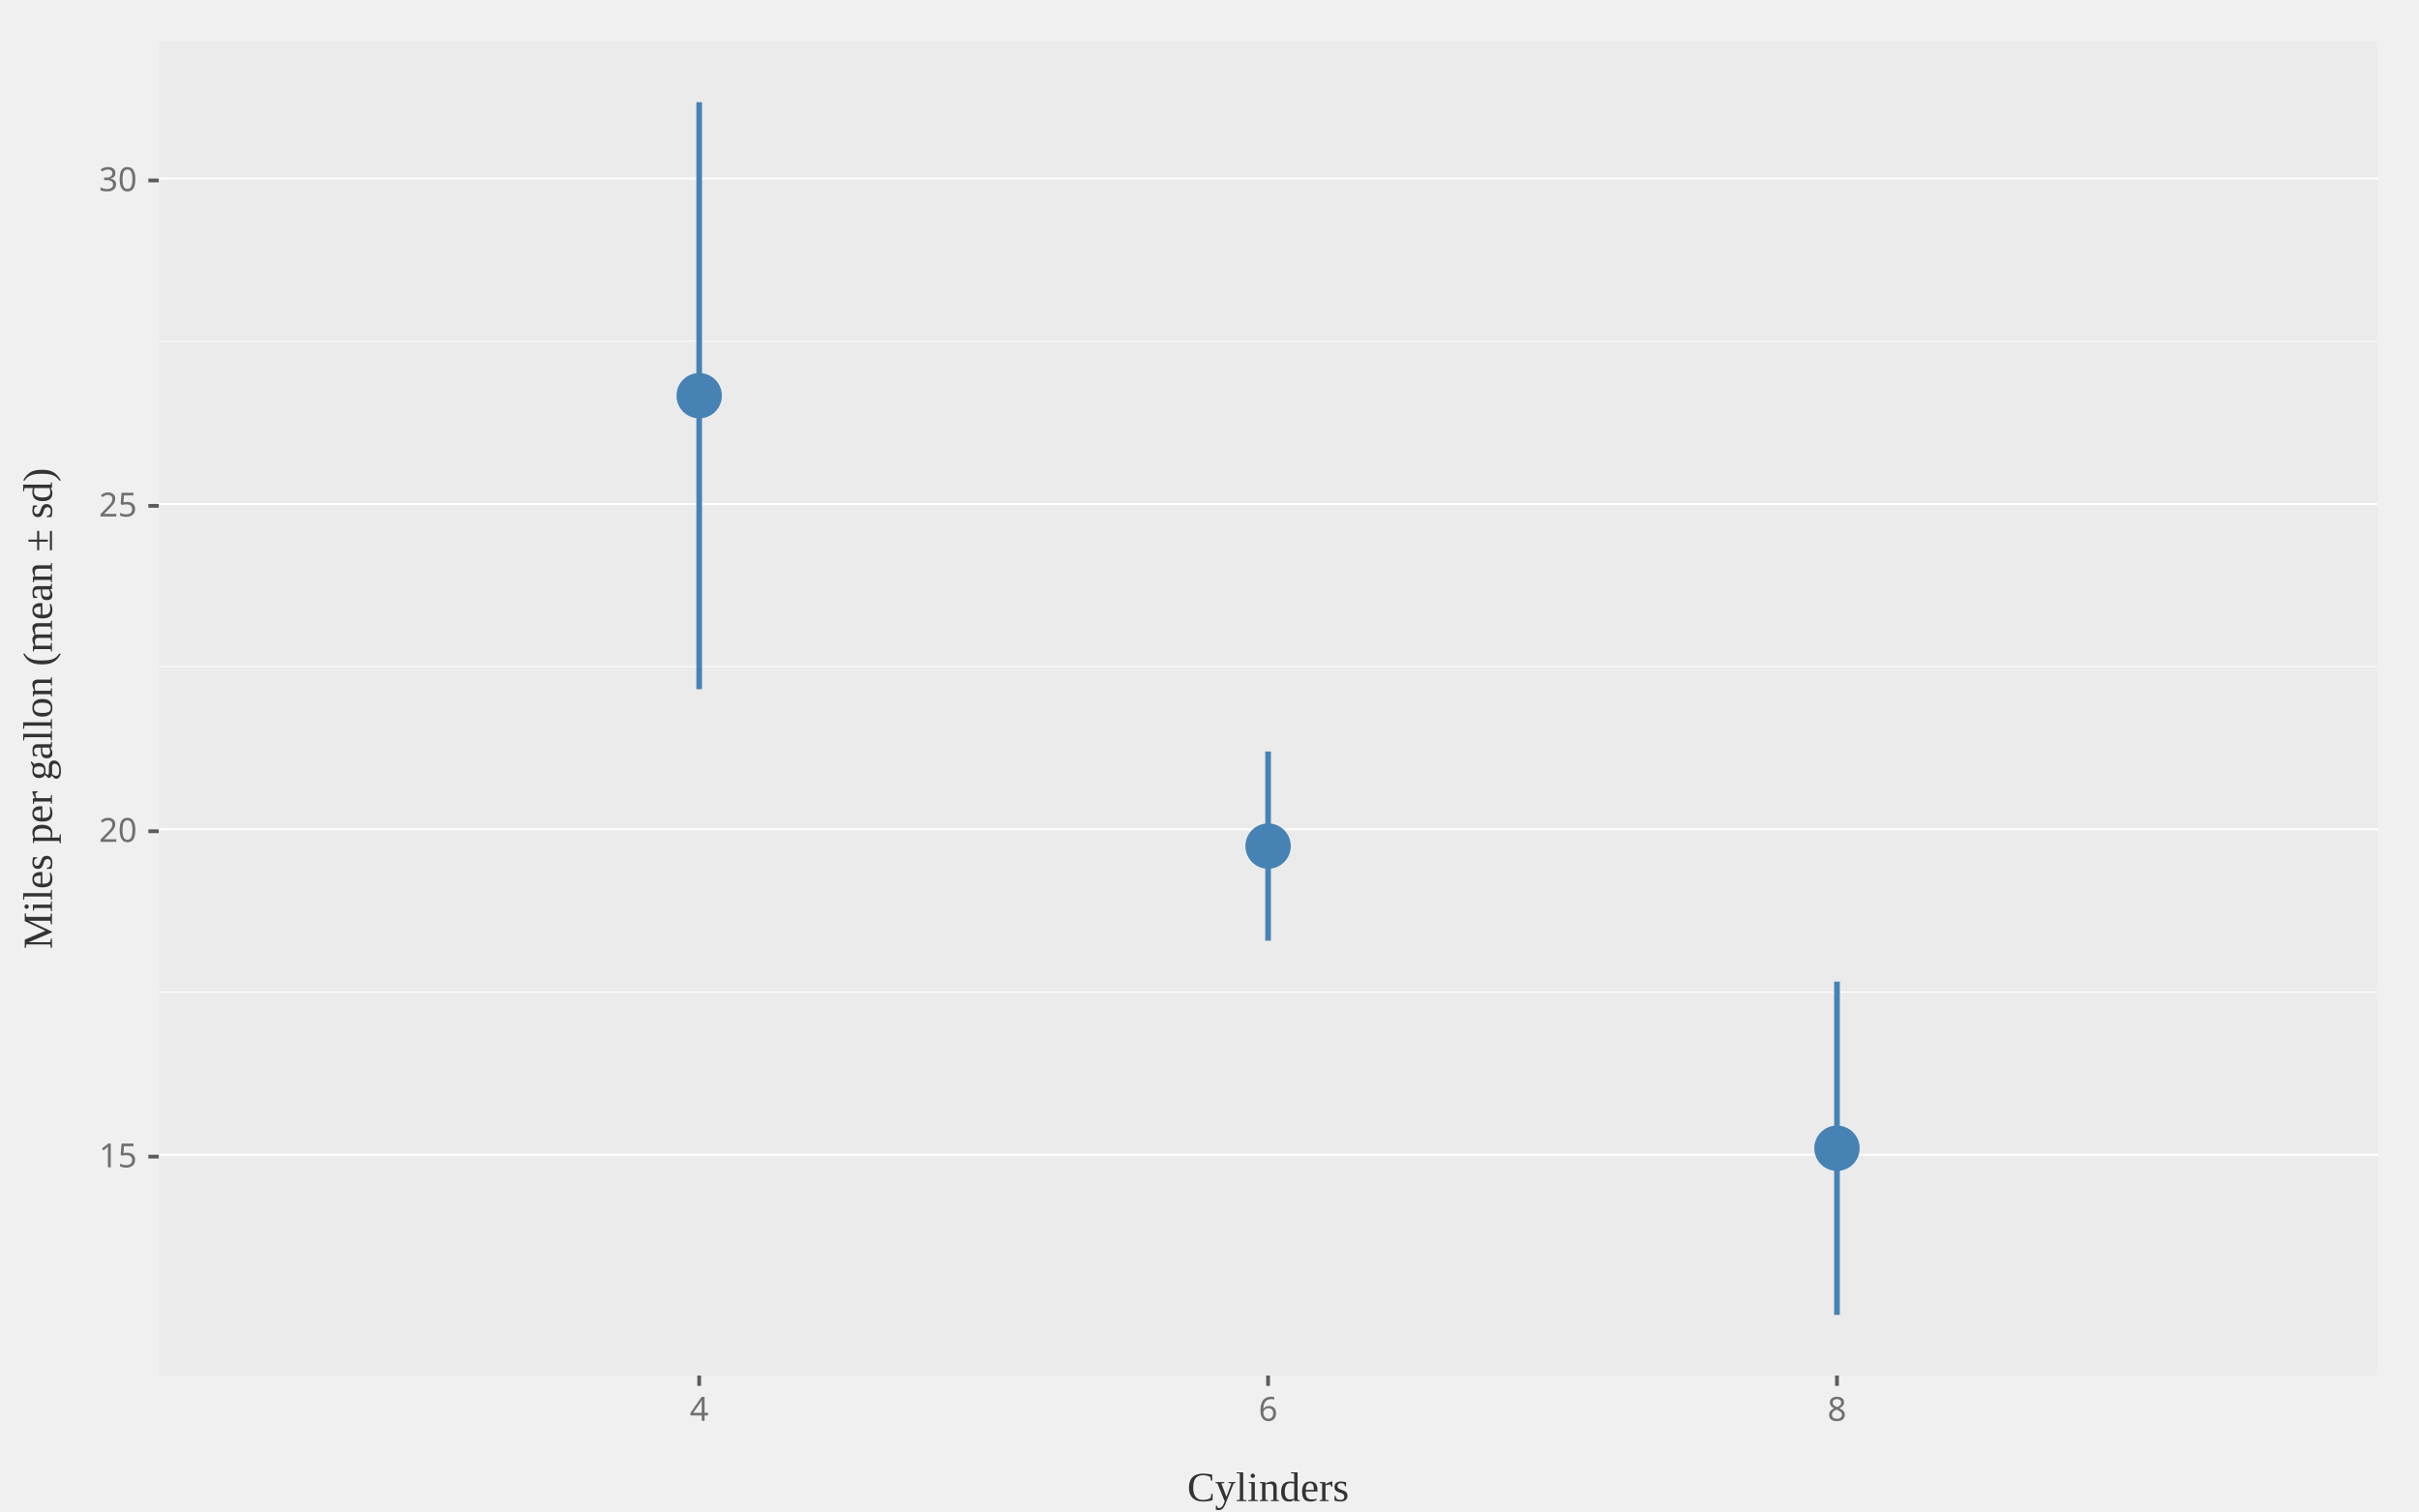
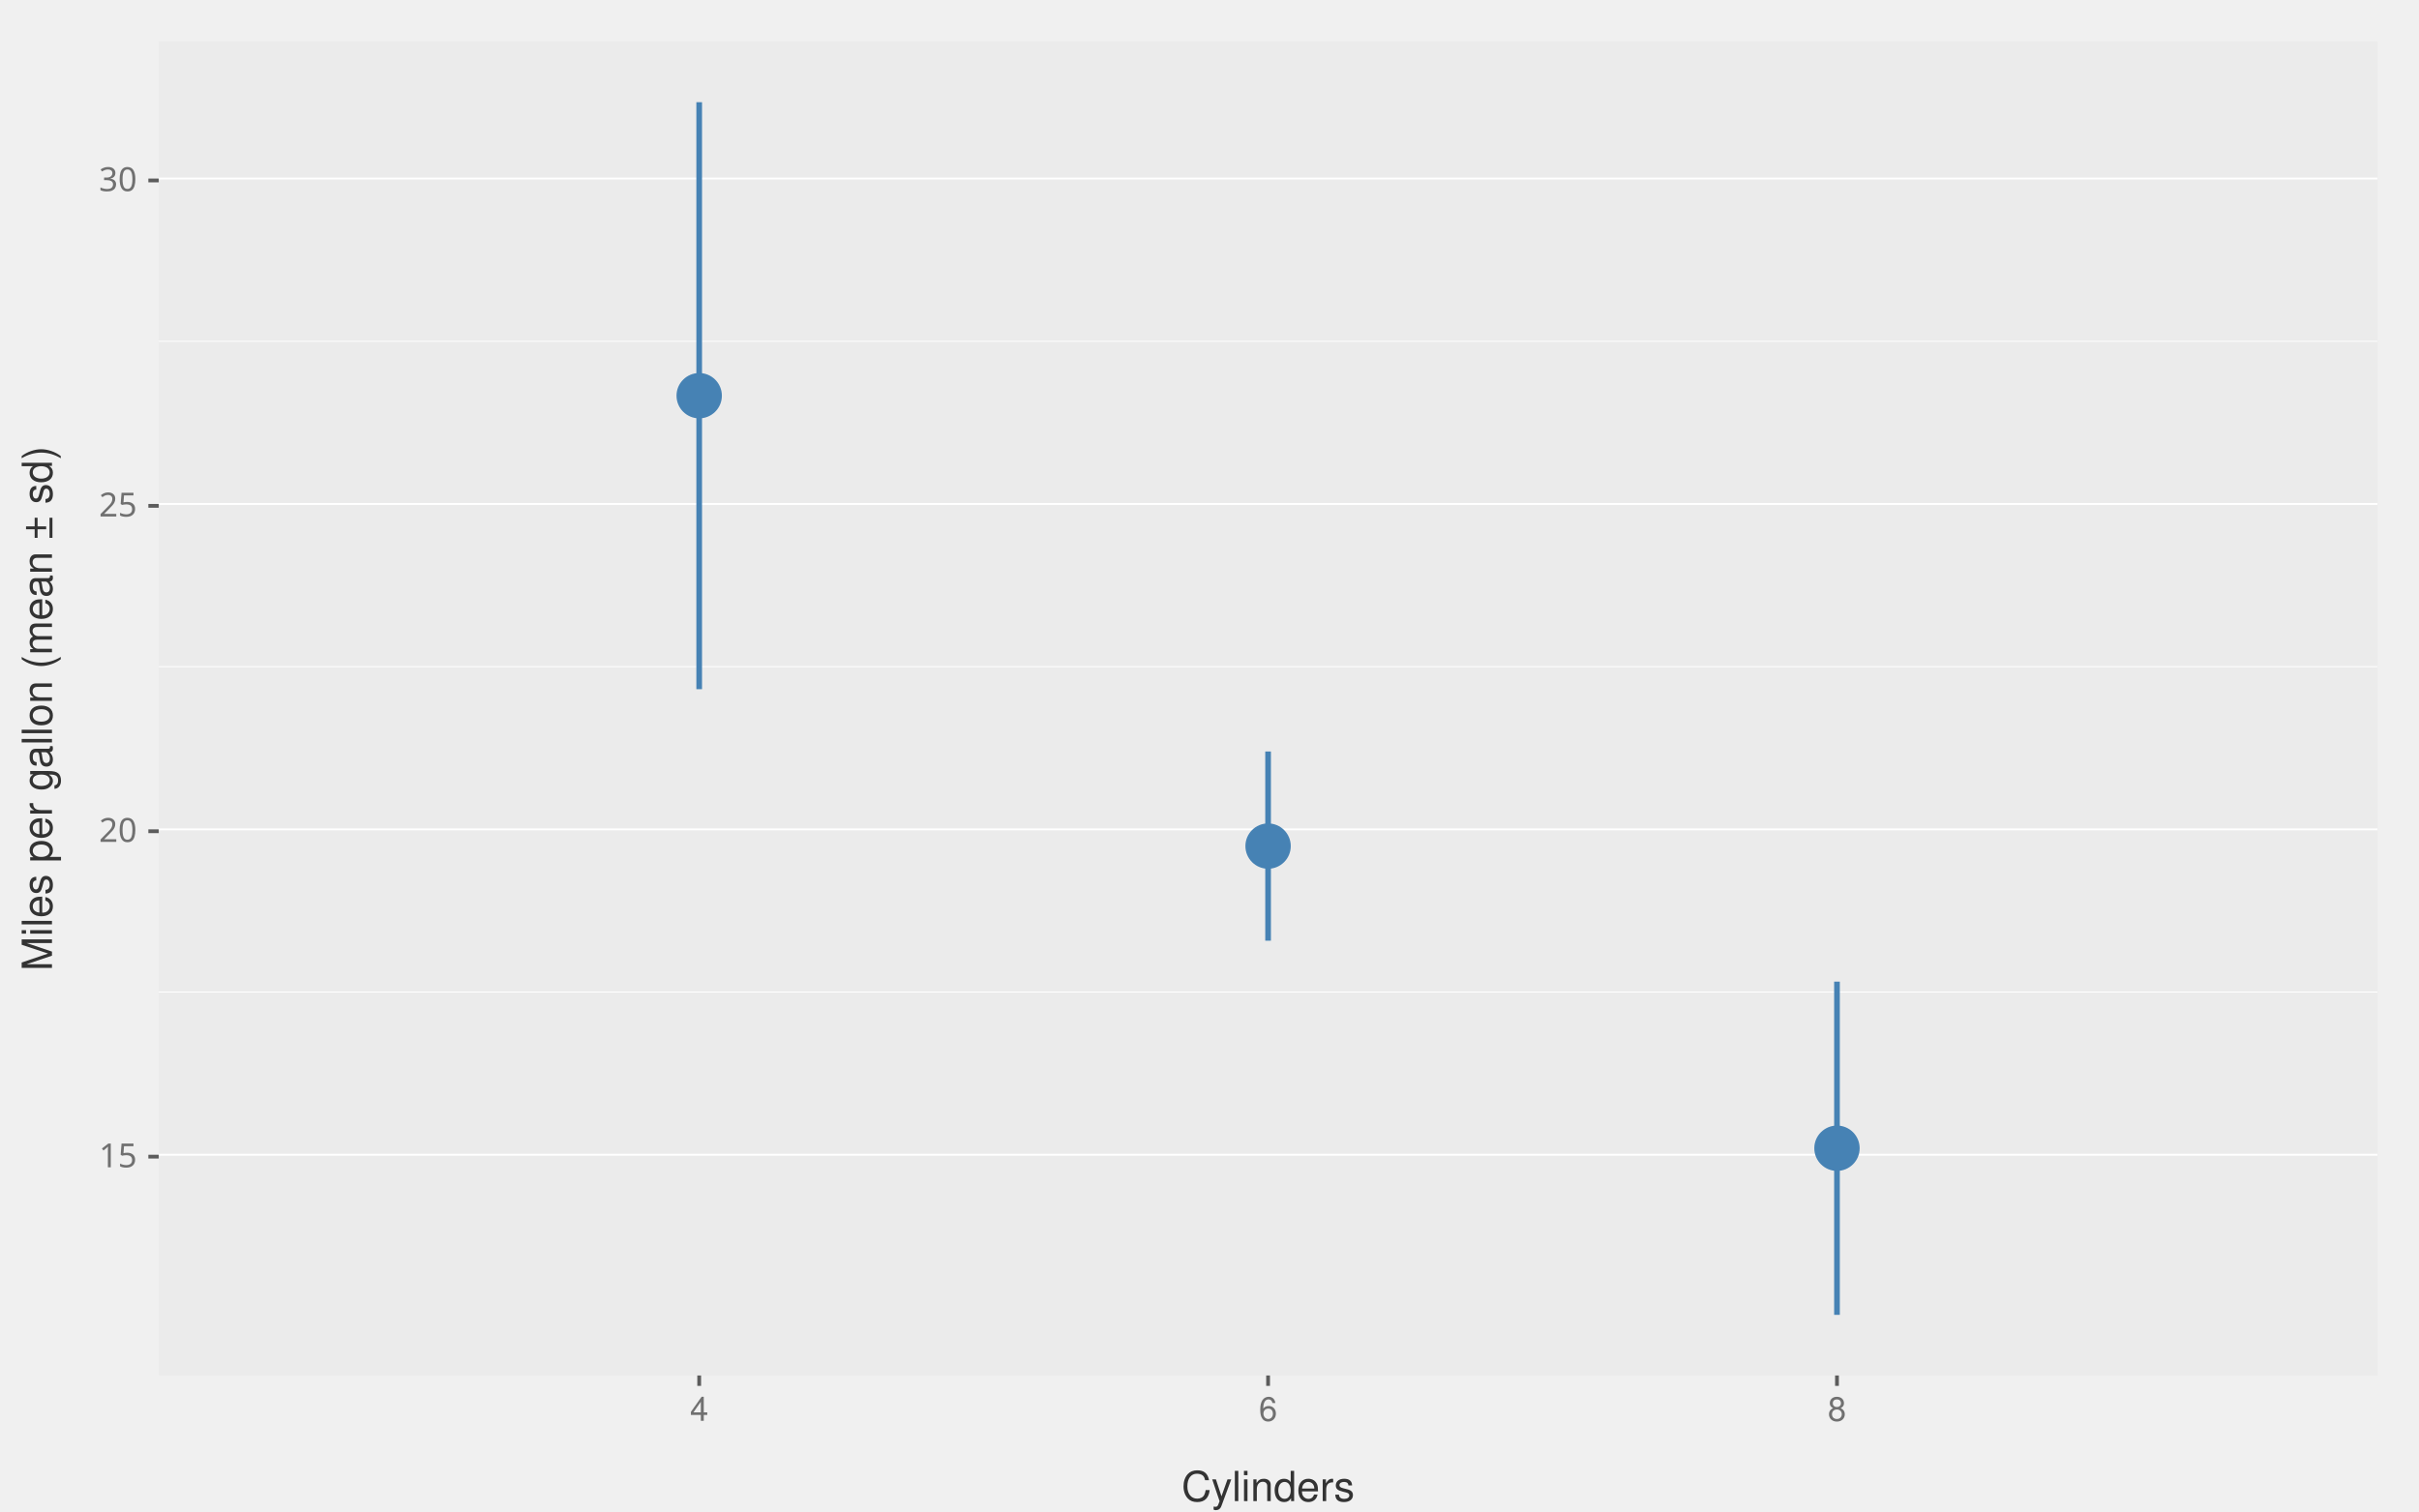
- <svg xmlns="http://www.w3.org/2000/svg" width="640" height="400" class="ggpbi-visual" role="img" aria-label="Cylinders vs Miles per gallon (mean ± sd)" style="pointer-events: none; outline: none;" tabindex="0">
+ <svg xmlns="http://www.w3.org/2000/svg" width="640" height="400" class="ggpbi-visual" role="img" aria-label="Cylinders vs Miles per gallon (mean ± sd)" style="pointer-events: none; font-family: &quot;Segoe UI&quot;, wf_segoe-ui_normal, helvetica, arial, sans-serif; outline: none;" tabindex="0">
  <defs>
-     <clipPath id="ggpbi-clip-panel-34">
+     <clipPath id="ggpbi-clip-panel-37">
      <rect x="0" y="0" width="587" height="353" />
    </clipPath>
  </defs>
  <g transform="translate(42,11)">
    <rect class="ggpbi-panel" width="587" height="353" fill="#EBEBEB" />
    <line class="ggpbi-grid-minor" x1="0" x2="587" y1="251.532" y2="251.532" stroke="#ffffff" stroke-width="0.25" />
    <line class="ggpbi-grid-minor" x1="0" x2="587" y1="165.421" y2="165.421" stroke="#ffffff" stroke-width="0.25" />
    <line class="ggpbi-grid-minor" x1="0" x2="587" y1="79.31" y2="79.31" stroke="#ffffff" stroke-width="0.25" />
    <line class="ggpbi-grid" x1="0" x2="587" y1="294.587" y2="294.587" stroke="#ffffff" stroke-width="0.5" />
    <line class="ggpbi-grid" x1="0" x2="587" y1="208.476" y2="208.476" stroke="#ffffff" stroke-width="0.5" />
    <line class="ggpbi-grid" x1="0" x2="587" y1="122.366" y2="122.366" stroke="#ffffff" stroke-width="0.5" />
    <line class="ggpbi-grid" x1="0" x2="587" y1="36.255" y2="36.255" stroke="#ffffff" stroke-width="0.5" />
-     <g class="ggpbi-geom-clip" clip-path="url(#ggpbi-clip-panel-34)">
+     <g class="ggpbi-geom-clip" clip-path="url(#ggpbi-clip-panel-37)">
      <g class="ggpbi-layer-pointrange" role="list" aria-label="Data points">
        <line class="ggpbi-pointrange-line" x1="142.987" y1="171.383" x2="142.987" y2="16.045" stroke="#4682B4" stroke-width="1.5" opacity="1" />
        <path class="ggpbi-pointrange-dot" d="M6,0A6,6,0,1,1,-6,0A6,6,0,1,1,6,0" transform="translate(142.9872,93.71437)" fill="#4682B4" opacity="1" role="listitem" tabindex="0" aria-label="4: 26.664" />
        <line class="ggpbi-pointrange-line" x1="293.5" y1="237.939" x2="293.5" y2="187.872" stroke="#4682B4" stroke-width="1.5" opacity="1" />
        <path class="ggpbi-pointrange-dot" d="M6,0A6,6,0,1,1,-6,0A6,6,0,1,1,6,0" transform="translate(293.5,212.9051)" fill="#4682B4" opacity="1" role="listitem" tabindex="0" aria-label="6: 19.743" />
        <line class="ggpbi-pointrange-line" x1="444.013" y1="336.955" x2="444.013" y2="248.775" stroke="#4682B4" stroke-width="1.5" opacity="1" />
        <path class="ggpbi-pointrange-dot" d="M6,0A6,6,0,1,1,-6,0A6,6,0,1,1,6,0" transform="translate(444.0128,292.865)" fill="#4682B4" opacity="1" role="listitem" tabindex="0" aria-label="8: 15.1" />
      </g>
    </g>
-     <g class="ggpbi-axis-x" transform="translate(0,353)" fill="none" font-size="10" font-family="sans-serif" text-anchor="middle">
+     <g class="ggpbi-axis-x" transform="translate(0,353)" fill="none" font-size="10" font-family="'Segoe UI', wf_segoe-ui_normal, helvetica, arial, sans-serif" text-anchor="middle">
      <path class="domain" stroke="currentColor" d="M0.5,0.5H587.5" style="display: none;" />
      <g class="tick" opacity="1" transform="translate(142.9872,0)">
        <line stroke="currentColor" y2="2.75" style="stroke: rgb(92, 92, 92);" />
        <text fill="currentColor" y="5.75" dy="0.71em" style="font-size: 8.8px; fill: rgb(112, 112, 112);">4</text>
      </g>
      <g class="tick" opacity="1" transform="translate(293.5,0)">
        <line stroke="currentColor" y2="2.75" style="stroke: rgb(92, 92, 92);" />
        <text fill="currentColor" y="5.75" dy="0.71em" style="font-size: 8.8px; fill: rgb(112, 112, 112);">6</text>
      </g>
      <g class="tick" opacity="1" transform="translate(444.0128,0)">
        <line stroke="currentColor" y2="2.75" style="stroke: rgb(92, 92, 92);" />
        <text fill="currentColor" y="5.75" dy="0.71em" style="font-size: 8.8px; fill: rgb(112, 112, 112);">8</text>
      </g>
    </g>
-     <g class="ggpbi-axis-y" fill="none" font-size="10" font-family="sans-serif" text-anchor="end">
+     <g class="ggpbi-axis-y" font-family="sans-serif" fill="none" font-size="10" text-anchor="end">
      <path class="domain" stroke="currentColor" d="M0.5,353.5V0.5" style="display: none;" />
      <g class="tick" opacity="1" transform="translate(0,295.0872)">
        <line stroke="currentColor" x2="-2.75" style="stroke: rgb(92, 92, 92);" />
        <text fill="currentColor" x="-5.75" dy="0.32em" style="font-size: 8.8px; fill: rgb(112, 112, 112);">15</text>
      </g>
      <g class="tick" opacity="1" transform="translate(0,208.9765)">
        <line stroke="currentColor" x2="-2.75" style="stroke: rgb(92, 92, 92);" />
        <text fill="currentColor" x="-5.75" dy="0.32em" style="font-size: 8.8px; fill: rgb(112, 112, 112);">20</text>
      </g>
      <g class="tick" opacity="1" transform="translate(0,122.8658)">
        <line stroke="currentColor" x2="-2.75" style="stroke: rgb(92, 92, 92);" />
        <text fill="currentColor" x="-5.75" dy="0.32em" style="font-size: 8.8px; fill: rgb(112, 112, 112);">25</text>
      </g>
      <g class="tick" opacity="1" transform="translate(0,36.75502)">
        <line stroke="currentColor" x2="-2.75" style="stroke: rgb(92, 92, 92);" />
        <text fill="currentColor" x="-5.75" dy="0.32em" style="font-size: 8.8px; fill: rgb(112, 112, 112);">30</text>
      </g>
    </g>
    <text class="ggpbi-axis-label-x" x="293.5" y="386.25" text-anchor="middle" font-size="11px" fill="#333333">Cylinders</text>
-     <text class="ggpbi-axis-label-y" transform="rotate(-90)" x="-176.5" y="-28.25" text-anchor="middle" font-size="11px" fill="#333333">Miles per gallon (mean ± sd)</text>
+     <text class="ggpbi-axis-label-y" text-anchor="middle" font-size="11px" fill="#333333" transform="rotate(-90)" x="-176.5" y="-28.25">Miles per gallon (mean ± sd)</text>
  </g>
</svg>
